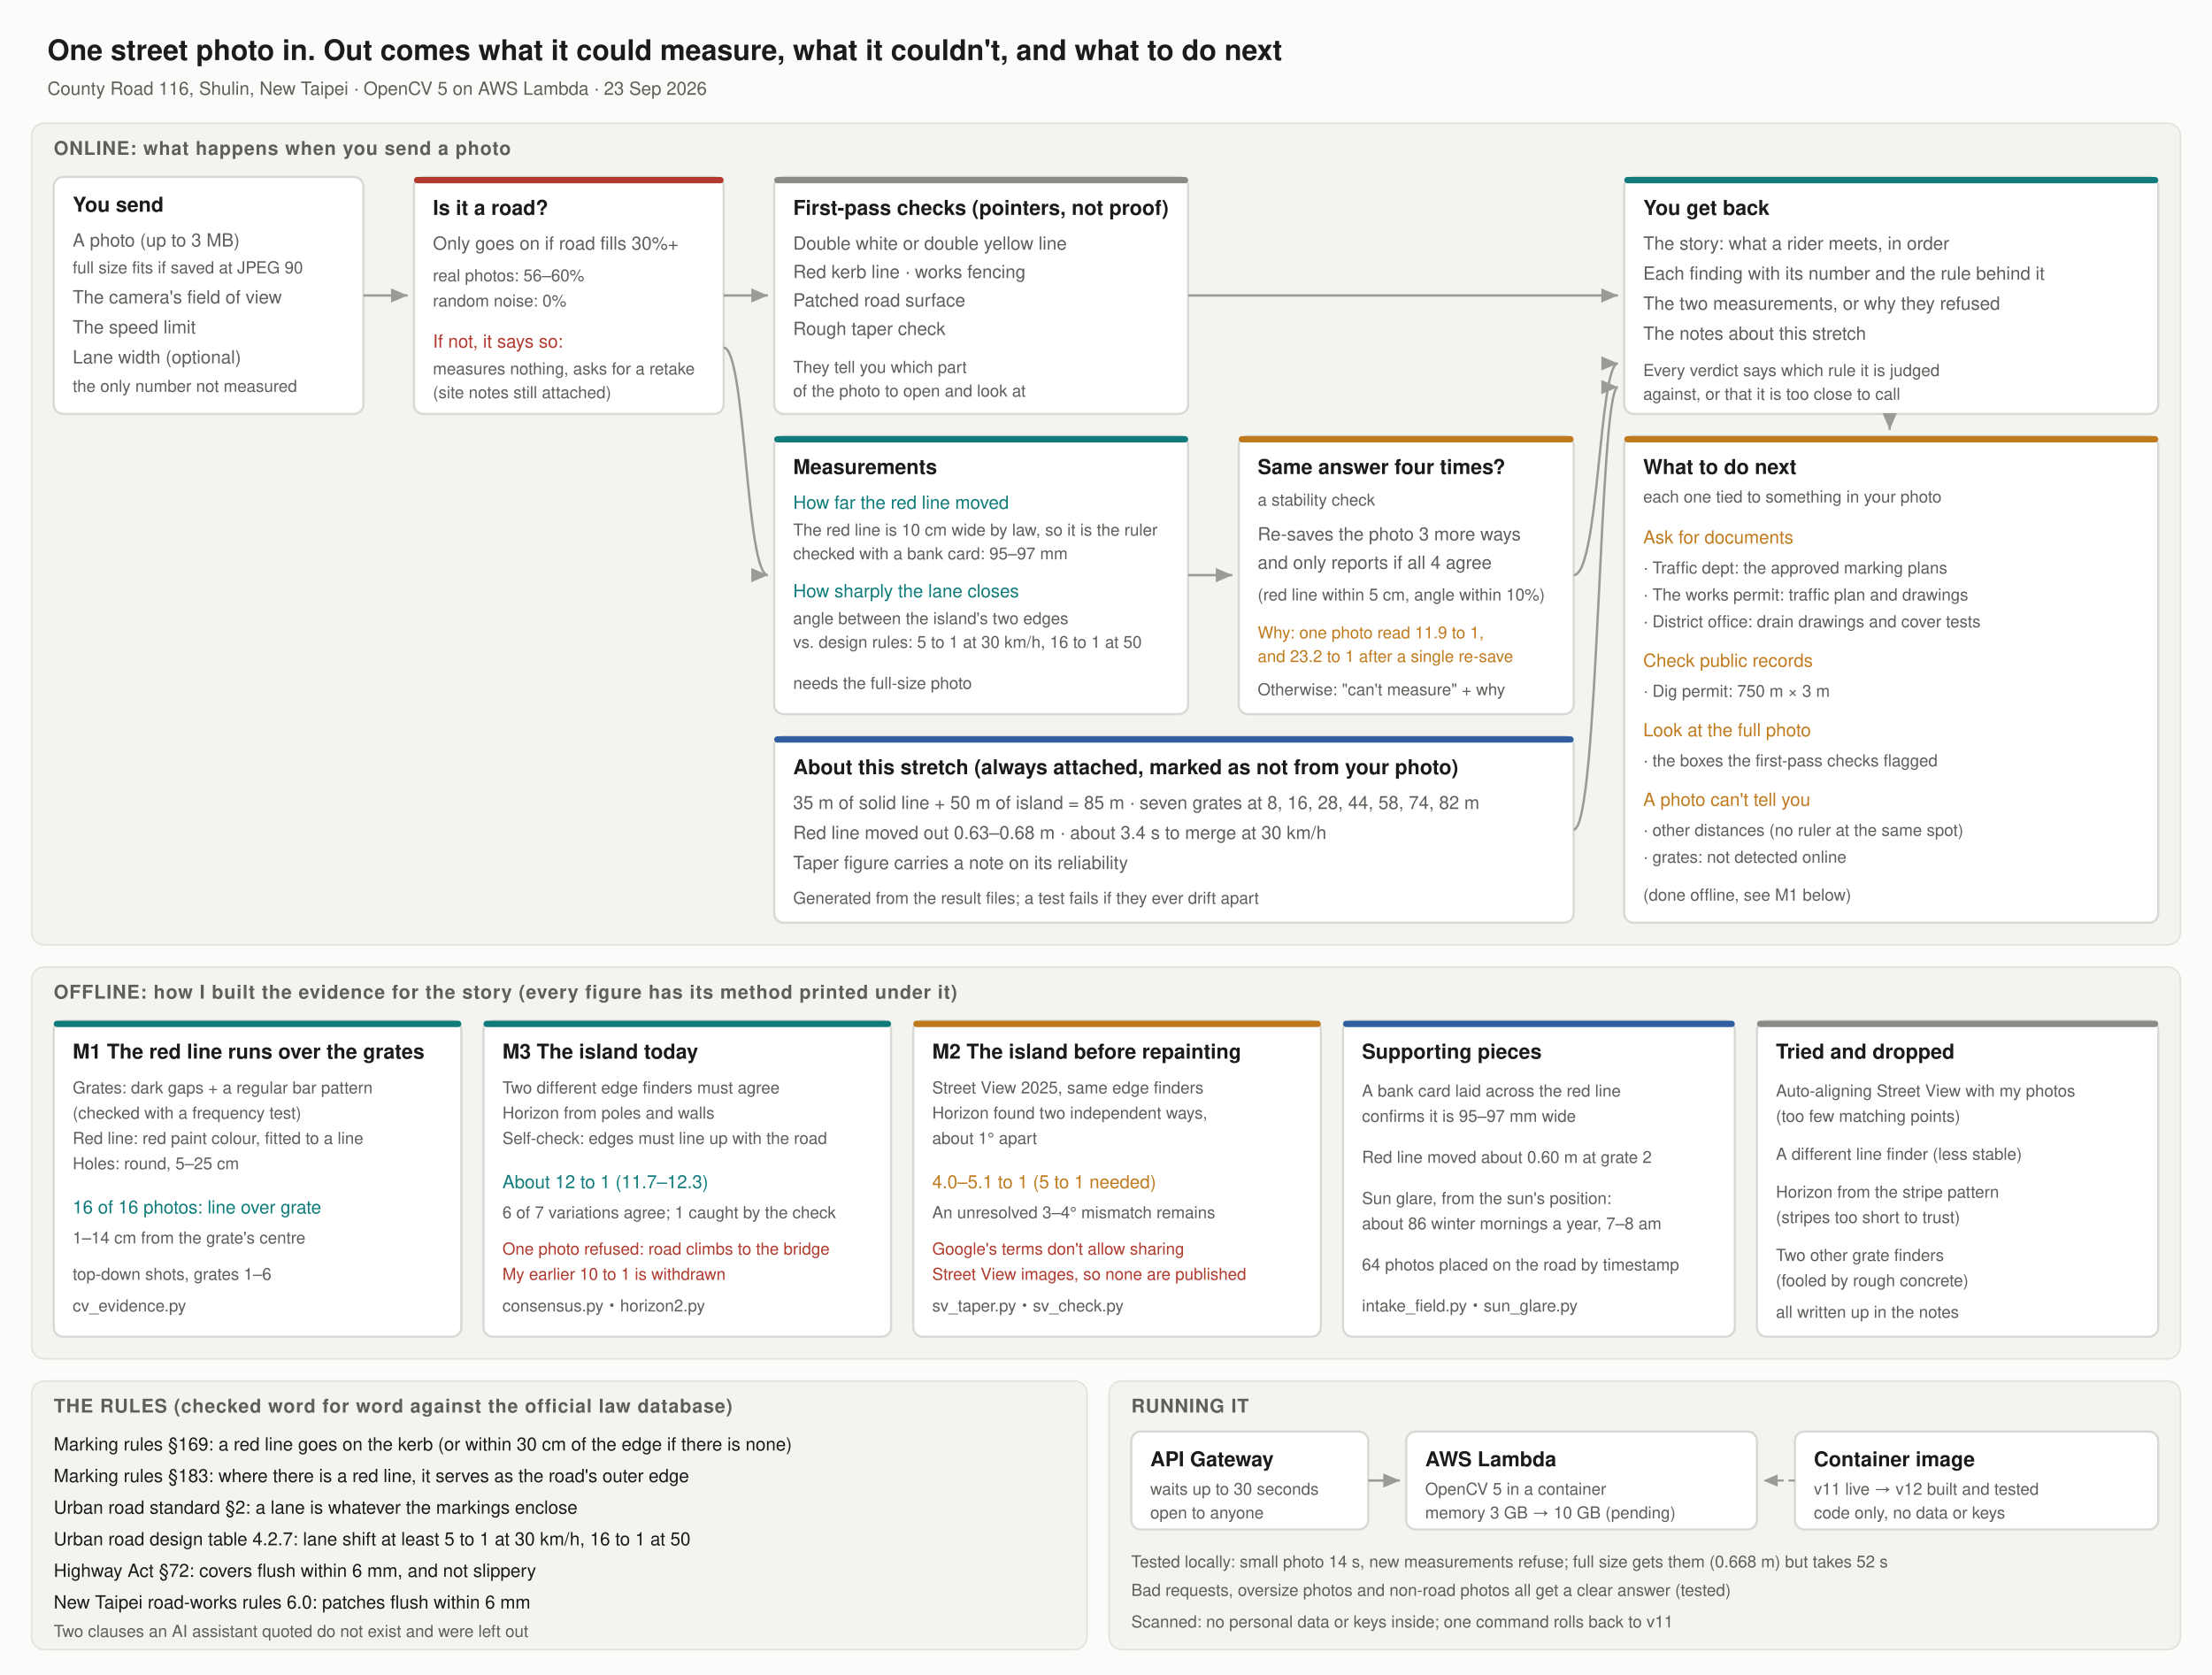
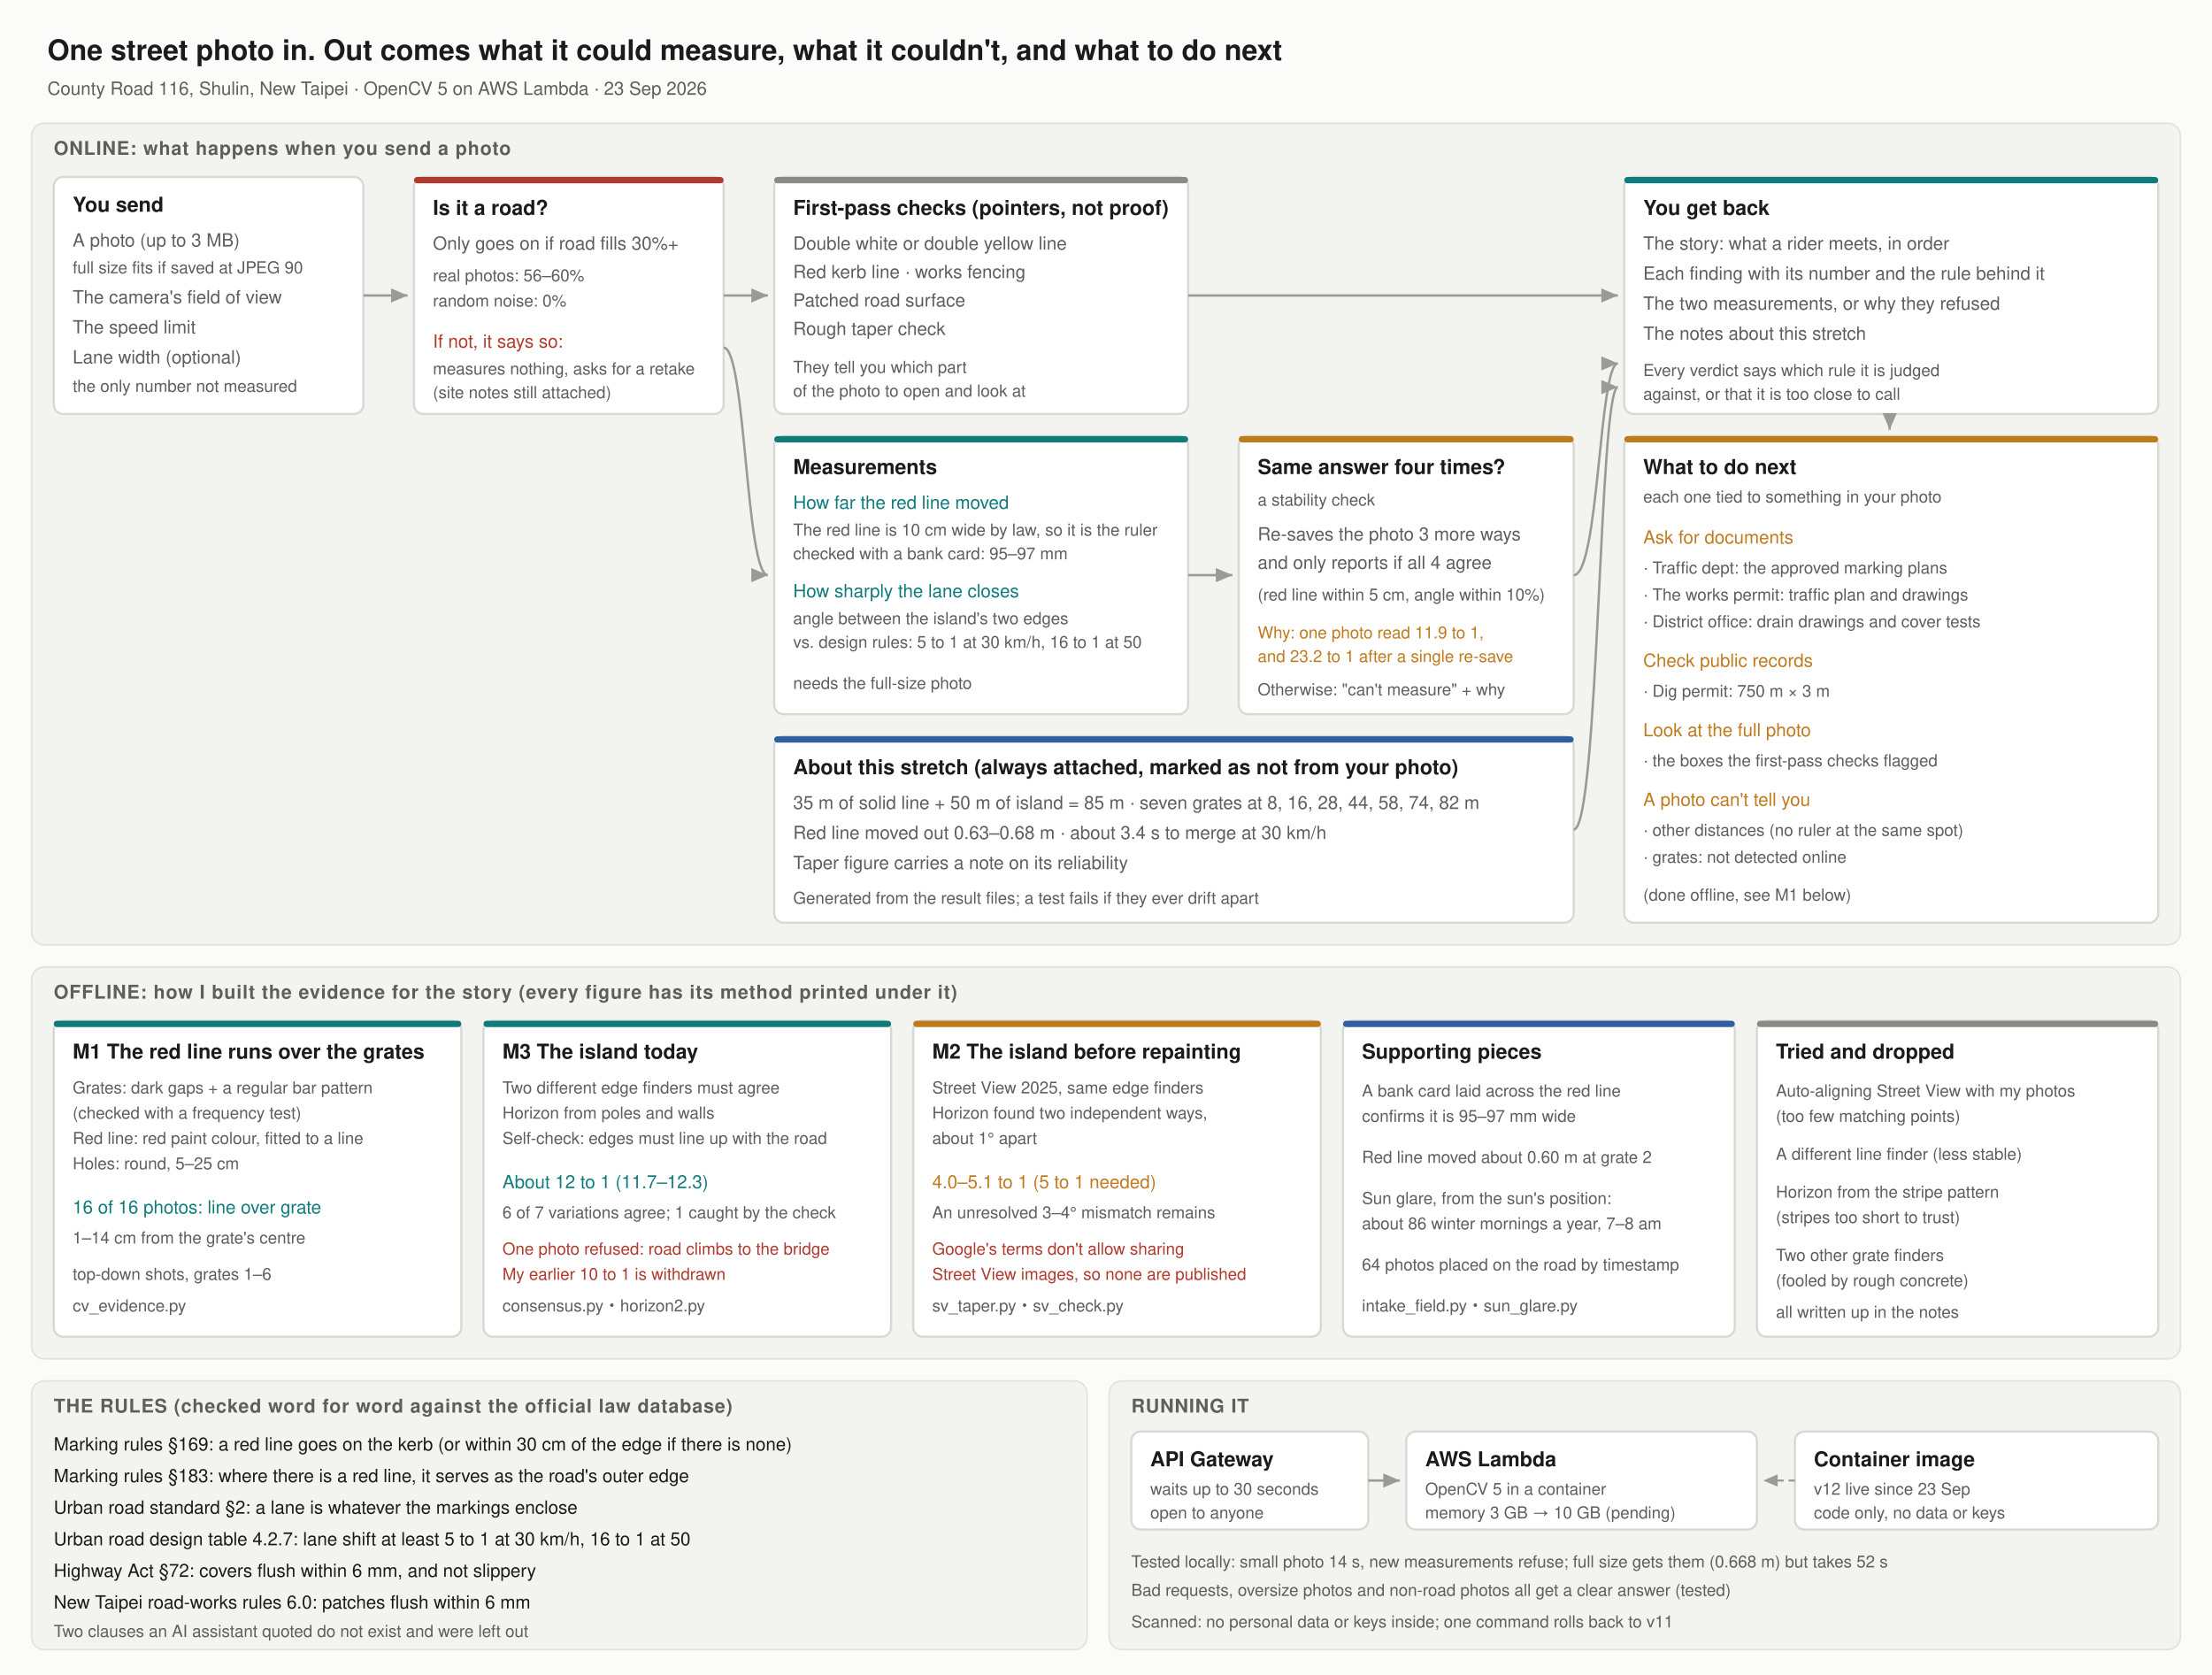
<svg xmlns="http://www.w3.org/2000/svg" viewBox="0 0 1400 1060" width="1400" height="1060" font-family="PingFang TC, Noto Sans TC, Helvetica, Arial, sans-serif">
  <style>
 .t{fill:#1b1b1b} .m{fill:#5e5e5a} .w{fill:#fff}
 .box{fill:#fff;stroke:#d8d8d4;stroke-width:1.4}
 .zone{fill:#f3f3f0;stroke:#e2e2dd;stroke-width:1}
 .teal{fill:#0f7b7b} .amber{fill:#c07a1e} .red{fill:#b03a2e} .grey{fill:#8a8a86} .blue{fill:#2f5f9e}
 .tt{fill:#0f7b7b} .ta{fill:#c07a1e} .tr{fill:#b03a2e} .tb{fill:#2f5f9e}
 .lbl{font-size:13px;font-weight:700}
 .sm{font-size:11.5px} .xs{font-size:10.5px}
 .hd{font-size:18px;font-weight:700} .zh{font-size:12px;font-weight:700;letter-spacing:.5px}
 .ar{stroke:#9a9a96;stroke-width:1.5;fill:none;marker-end:url(#a)}
 .ard{stroke:#9a9a96;stroke-width:1.3;fill:none;stroke-dasharray:4 3;marker-end:url(#a)}
</style>
  <defs>
    <marker id="a" markerWidth="8" markerHeight="8" refX="7" refY="3" orient="auto">
      <path d="M0,0 L7,3 L0,6 z" fill="#9a9a96" />
    </marker>
  </defs>
  <rect width="1400" height="1060" fill="#fbfbfa" />
  <text x="30" y="38" class="t hd">One street photo in. Out comes what it could measure, what it couldn't, and what to do next</text>
  <text x="30" y="60" class="m sm">County Road 116, Shulin, New Taipei · OpenCV 5 on AWS Lambda · 23 Sep 2026</text>
  <rect class="zone" x="20" y="78" width="1360" height="520" rx="8" />
  <text x="34" y="98" class="m zh">ONLINE: what happens when you send a photo</text>
  <rect class="box" x="34" y="112" width="196" height="150" rx="6" />
  <text x="46" y="134" class="t lbl">You send</text>
  <text x="46" y="156" class="m sm">A photo (up to 3 MB)</text>
  <text x="46" y="173" class="m xs">full size fits if saved at JPEG 90</text>
  <text x="46" y="192" class="m sm">The camera's field of view</text>
  <text x="46" y="211" class="m sm">The speed limit</text>
  <text x="46" y="230" class="m sm">Lane width (optional)</text>
  <text x="46" y="248" class="m xs">the only number not measured</text>
  <rect class="box" x="262" y="112" width="196" height="150" rx="6" />
  <rect x="262" y="112" width="196" height="4" class="red" rx="2" />
  <text x="274" y="136" class="t lbl">Is it a road?</text>
  <text x="274" y="158" class="m sm">Only goes on if road fills 30%+</text>
  <text x="274" y="178" class="m xs">real photos: 56–60%</text>
  <text x="274" y="194" class="m xs">random noise: 0%</text>
  <text x="274" y="220" class="tr sm">If not, it says so:</text>
  <text x="274" y="237" class="m xs">measures nothing, asks for a retake</text>
  <text x="274" y="252" class="m xs">(site notes still attached)</text>
  <rect class="box" x="490" y="112" width="262" height="150" rx="6" />
  <rect x="490" y="112" width="262" height="4" class="grey" rx="2" />
  <text x="502" y="136" class="t lbl">First-pass checks (pointers, not proof)</text>
  <text x="502" y="158" class="m sm">Double white or double yellow line</text>
  <text x="502" y="176" class="m sm">Red kerb line · works fencing</text>
  <text x="502" y="194" class="m sm">Patched road surface</text>
  <text x="502" y="212" class="m sm">Rough taper check</text>
  <text x="502" y="236" class="m xs">They tell you which part</text>
  <text x="502" y="251" class="m xs">of the photo to open and look at</text>
  <rect class="box" x="490" y="276" width="262" height="176" rx="6" />
  <rect x="490" y="276" width="262" height="4" class="teal" rx="2" />
  <text x="502" y="300" class="t lbl">Measurements</text>
  <text x="502" y="322" class="tt sm">How far the red line moved</text>
  <text x="502" y="339" class="m xs">The red line is 10 cm wide by law, so it is the ruler</text>
  <text x="502" y="354" class="m xs">checked with a bank card: 95–97 mm</text>
  <text x="502" y="378" class="tt sm">How sharply the lane closes</text>
  <text x="502" y="395" class="m xs">angle between the island's two edges</text>
  <text x="502" y="410" class="m xs">vs. design rules: 5 to 1 at 30 km/h, 16 to 1 at 50</text>
  <text x="502" y="436" class="m xs">needs the full-size photo</text>
  <rect class="box" x="784" y="276" width="212" height="176" rx="6" />
  <rect x="784" y="276" width="212" height="4" class="amber" rx="2" />
  <text x="796" y="300" class="t lbl">Same answer four times?</text>
  <text x="796" y="320" class="m xs">a stability check</text>
  <text x="796" y="342" class="m sm">Re-saves the photo 3 more ways</text>
  <text x="796" y="360" class="m sm">and only reports if all 4 agree</text>
  <text x="796" y="380" class="m xs">(red line within 5 cm, angle within 10%)</text>
  <text x="796" y="404" class="ta xs">Why: one photo read 11.9 to 1,</text>
  <text x="796" y="419" class="ta xs">and 23.2 to 1 after a single re-save</text>
  <text x="796" y="440" class="m xs">Otherwise: "can't measure" + why</text>
  <rect class="box" x="490" y="466" width="506" height="118" rx="6" />
  <rect x="490" y="466" width="506" height="4" class="blue" rx="2" />
  <text x="502" y="490" class="t lbl">About this stretch (always attached, marked as not from your photo)</text>
  <text x="502" y="512" class="m sm">35 m of solid line + 50 m of island = 85 m · seven grates at 8, 16, 28, 44, 58, 74, 82 m</text>
  <text x="502" y="531" class="m sm">Red line moved out 0.63–0.68 m · about 3.4 s to merge at 30 km/h</text>
  <text x="502" y="550" class="m sm">Taper figure carries a note on its reliability</text>
  <text x="502" y="572" class="m xs">Generated from the result files; a test fails if they ever drift apart</text>
  <rect class="box" x="1028" y="112" width="338" height="150" rx="6" />
  <rect x="1028" y="112" width="338" height="4" class="teal" rx="2" />
  <text x="1040" y="136" class="t lbl">You get back</text>
  <text x="1040" y="158" class="m sm">The story: what a rider meets, in order</text>
  <text x="1040" y="177" class="m sm">Each finding with its number and the rule behind it</text>
  <text x="1040" y="196" class="m sm">The two measurements, or why they refused</text>
  <text x="1040" y="215" class="m sm">The notes about this stretch</text>
  <text x="1040" y="238" class="m xs">Every verdict says which rule it is judged</text>
  <text x="1040" y="253" class="m xs">against, or that it is too close to call</text>
  <rect class="box" x="1028" y="276" width="338" height="308" rx="6" />
  <rect x="1028" y="276" width="338" height="4" class="amber" rx="2" />
  <text x="1040" y="300" class="t lbl">What to do next</text>
  <text x="1040" y="318" class="m xs">each one tied to something in your photo</text>
  <text x="1040" y="344" class="ta sm">Ask for documents</text>
  <text x="1040" y="363" class="m xs">· Traffic dept: the approved marking plans</text>
  <text x="1040" y="380" class="m xs">· The works permit: traffic plan and drawings</text>
  <text x="1040" y="397" class="m xs">· District office: drain drawings and cover tests</text>
  <text x="1040" y="422" class="ta sm">Check public records</text>
  <text x="1040" y="441" class="m xs">· Dig permit: 750 m × 3 m</text>
  <text x="1040" y="466" class="ta sm">Look at the full photo</text>
  <text x="1040" y="485" class="m xs">· the boxes the first-pass checks flagged</text>
  <text x="1040" y="510" class="ta sm">A photo can't tell you</text>
  <text x="1040" y="529" class="m xs">· other distances (no ruler at the same spot)</text>
  <text x="1040" y="546" class="m xs">· grates: not detected online</text>
  <text x="1040" y="570" class="m xs">(done offline, see M1 below)</text>
  <path class="ar" d="M230,187 L258,187" />
  <path class="ar" d="M458,187 L486,187" />
  <path class="ar" d="M458,220 C472,220 472,364 486,364" />
  <path class="ar" d="M752,364 L780,364" />
  <path class="ar" d="M752,187 L1024,187" />
  <path class="ar" d="M996,364 C1012,364 1012,230 1024,230" />
  <path class="ar" d="M996,525 C1012,525 1012,245 1024,245" />
  <path class="ar" d="M1196,262 L1196,272" />
  <rect class="zone" x="20" y="612" width="1360" height="248" rx="8" />
  <text x="34" y="632" class="m zh">OFFLINE: how I built the evidence for the story (every figure has its method printed under it)</text>
  <rect class="box" x="34" y="646" width="258" height="200" rx="6" />
  <rect x="34" y="646" width="258" height="4" class="teal" rx="2" />
  <text x="46" y="670" class="t lbl">M1 The red line runs over the grates</text>
  <text x="46" y="692" class="m xs">Grates: dark gaps + a regular bar pattern</text>
  <text x="46" y="708" class="m xs">(checked with a frequency test)</text>
  <text x="46" y="724" class="m xs">Red line: red paint colour, fitted to a line</text>
  <text x="46" y="740" class="m xs">Holes: round, 5–25 cm</text>
  <text x="46" y="768" class="tt sm">16 of 16 photos: line over grate</text>
  <text x="46" y="787" class="m xs">1–14 cm from the grate's centre</text>
  <text x="46" y="810" class="m xs">top-down shots, grates 1–6</text>
  <text x="46" y="830" class="m xs">cv_evidence.py</text>
  <rect class="box" x="306" y="646" width="258" height="200" rx="6" />
  <rect x="306" y="646" width="258" height="4" class="teal" rx="2" />
  <text x="318" y="670" class="t lbl">M3 The island today</text>
  <text x="318" y="692" class="m xs">Two different edge finders must agree</text>
  <text x="318" y="708" class="m xs">Horizon from poles and walls</text>
  <text x="318" y="724" class="m xs">Self-check: edges must line up with the road</text>
  <text x="318" y="752" class="tt sm">About 12 to 1 (11.7–12.3)</text>
  <text x="318" y="771" class="m xs">6 of 7 variations agree; 1 caught by the check</text>
  <text x="318" y="794" class="tr xs">One photo refused: road climbs to the bridge</text>
  <text x="318" y="810" class="tr xs">My earlier 10 to 1 is withdrawn</text>
  <text x="318" y="830" class="m xs">consensus.py・horizon2.py</text>
  <rect class="box" x="578" y="646" width="258" height="200" rx="6" />
  <rect x="578" y="646" width="258" height="4" class="amber" rx="2" />
  <text x="590" y="670" class="t lbl">M2 The island before repainting</text>
  <text x="590" y="692" class="m xs">Street View 2025, same edge finders</text>
  <text x="590" y="708" class="m xs">Horizon found two independent ways,</text>
  <text x="590" y="724" class="m xs">about 1° apart</text>
  <text x="590" y="752" class="ta sm">4.0–5.1 to 1 (5 to 1 needed)</text>
  <text x="590" y="771" class="m xs">An unresolved 3–4° mismatch remains</text>
  <text x="590" y="794" class="tr xs">Google's terms don't allow sharing</text>
  <text x="590" y="810" class="tr xs">Street View images, so none are published</text>
  <text x="590" y="830" class="m xs">sv_taper.py・sv_check.py</text>
  <rect class="box" x="850" y="646" width="248" height="200" rx="6" />
  <rect x="850" y="646" width="248" height="4" class="blue" rx="2" />
  <text x="862" y="670" class="t lbl">Supporting pieces</text>
  <text x="862" y="694" class="m xs">A bank card laid across the red line</text>
  <text x="862" y="710" class="m xs">confirms it is 95–97 mm wide</text>
  <text x="862" y="736" class="m xs">Red line moved about 0.60 m at grate 2</text>
  <text x="862" y="762" class="m xs">Sun glare, from the sun's position:</text>
  <text x="862" y="778" class="m xs">about 86 winter mornings a year, 7–8 am</text>
  <text x="862" y="804" class="m xs">64 photos placed on the road by timestamp</text>
  <text x="862" y="830" class="m xs">intake_field.py・sun_glare.py</text>
  <rect class="box" x="1112" y="646" width="254" height="200" rx="6" />
  <rect x="1112" y="646" width="254" height="4" class="grey" rx="2" />
  <text x="1124" y="670" class="t lbl">Tried and dropped</text>
  <text x="1124" y="694" class="m xs">Auto-aligning Street View with my photos</text>
  <text x="1124" y="710" class="m xs">(too few matching points)</text>
  <text x="1124" y="734" class="m xs">A different line finder (less stable)</text>
  <text x="1124" y="758" class="m xs">Horizon from the stripe pattern</text>
  <text x="1124" y="774" class="m xs">(stripes too short to trust)</text>
  <text x="1124" y="798" class="m xs">Two other grate finders</text>
  <text x="1124" y="814" class="m xs">(fooled by rough concrete)</text>
  <text x="1124" y="834" class="m xs">all written up in the notes</text>
  <rect class="zone" x="20" y="874" width="668" height="170" rx="8" />
  <text x="34" y="894" class="m zh">THE RULES (checked word for word against the official law database)</text>
  <text x="34" y="918" class="t sm">Marking rules §169: a red line goes on the kerb (or within 30 cm of the edge if there is none)</text>
  <text x="34" y="938" class="t sm">Marking rules §183: where there is a red line, it serves as the road's outer edge</text>
  <text x="34" y="958" class="t sm">Urban road standard §2: a lane is whatever the markings enclose</text>
  <text x="34" y="978" class="t sm">Urban road design table 4.2.7: lane shift at least 5 to 1 at 30 km/h, 16 to 1 at 50</text>
  <text x="34" y="998" class="t sm">Highway Act §72: covers flush within 6 mm, and not slippery</text>
  <text x="34" y="1018" class="t sm">New Taipei road-works rules 6.0: patches flush within 6 mm</text>
  <text x="34" y="1036" class="m xs">Two clauses an AI assistant quoted do not exist and were left out</text>
  <rect class="zone" x="702" y="874" width="678" height="170" rx="8" />
  <text x="716" y="894" class="m zh">RUNNING IT</text>
  <rect class="box" x="716" y="906" width="150" height="62" rx="6" />
  <text x="728" y="928" class="t lbl">API Gateway</text>
  <text x="728" y="946" class="m xs">waits up to 30 seconds</text>
  <text x="728" y="961" class="m xs">open to anyone</text>
  <rect class="box" x="890" y="906" width="222" height="62" rx="6" />
  <text x="902" y="928" class="t lbl">AWS Lambda</text>
  <text x="902" y="946" class="m xs">OpenCV 5 in a container</text>
  <text x="902" y="961" class="m xs">memory 3 GB → 10 GB (pending)</text>
  <rect class="box" x="1136" y="906" width="230" height="62" rx="6" />
  <text x="1148" y="928" class="t lbl">Container image</text>
-   <text x="1148" y="946" class="m xs">v11 live → v12 built and tested</text>
+   <text x="1148" y="946" class="m xs">v12 live since 23 Sep</text>
  <text x="1148" y="961" class="m xs">code only, no data or keys</text>
  <path class="ar" d="M866,937 L886,937" />
  <path class="ard" d="M1136,937 L1116,937" />
  <text x="716" y="992" class="m xs">Tested locally: small photo 14 s, new measurements refuse; full size gets them (0.668 m) but takes 52 s</text>
  <text x="716" y="1010" class="m xs">Bad requests, oversize photos and non-road photos all get a clear answer (tested)</text>
  <text x="716" y="1030" class="m xs">Scanned: no personal data or keys inside; one command rolls back to v11</text>
</svg>
